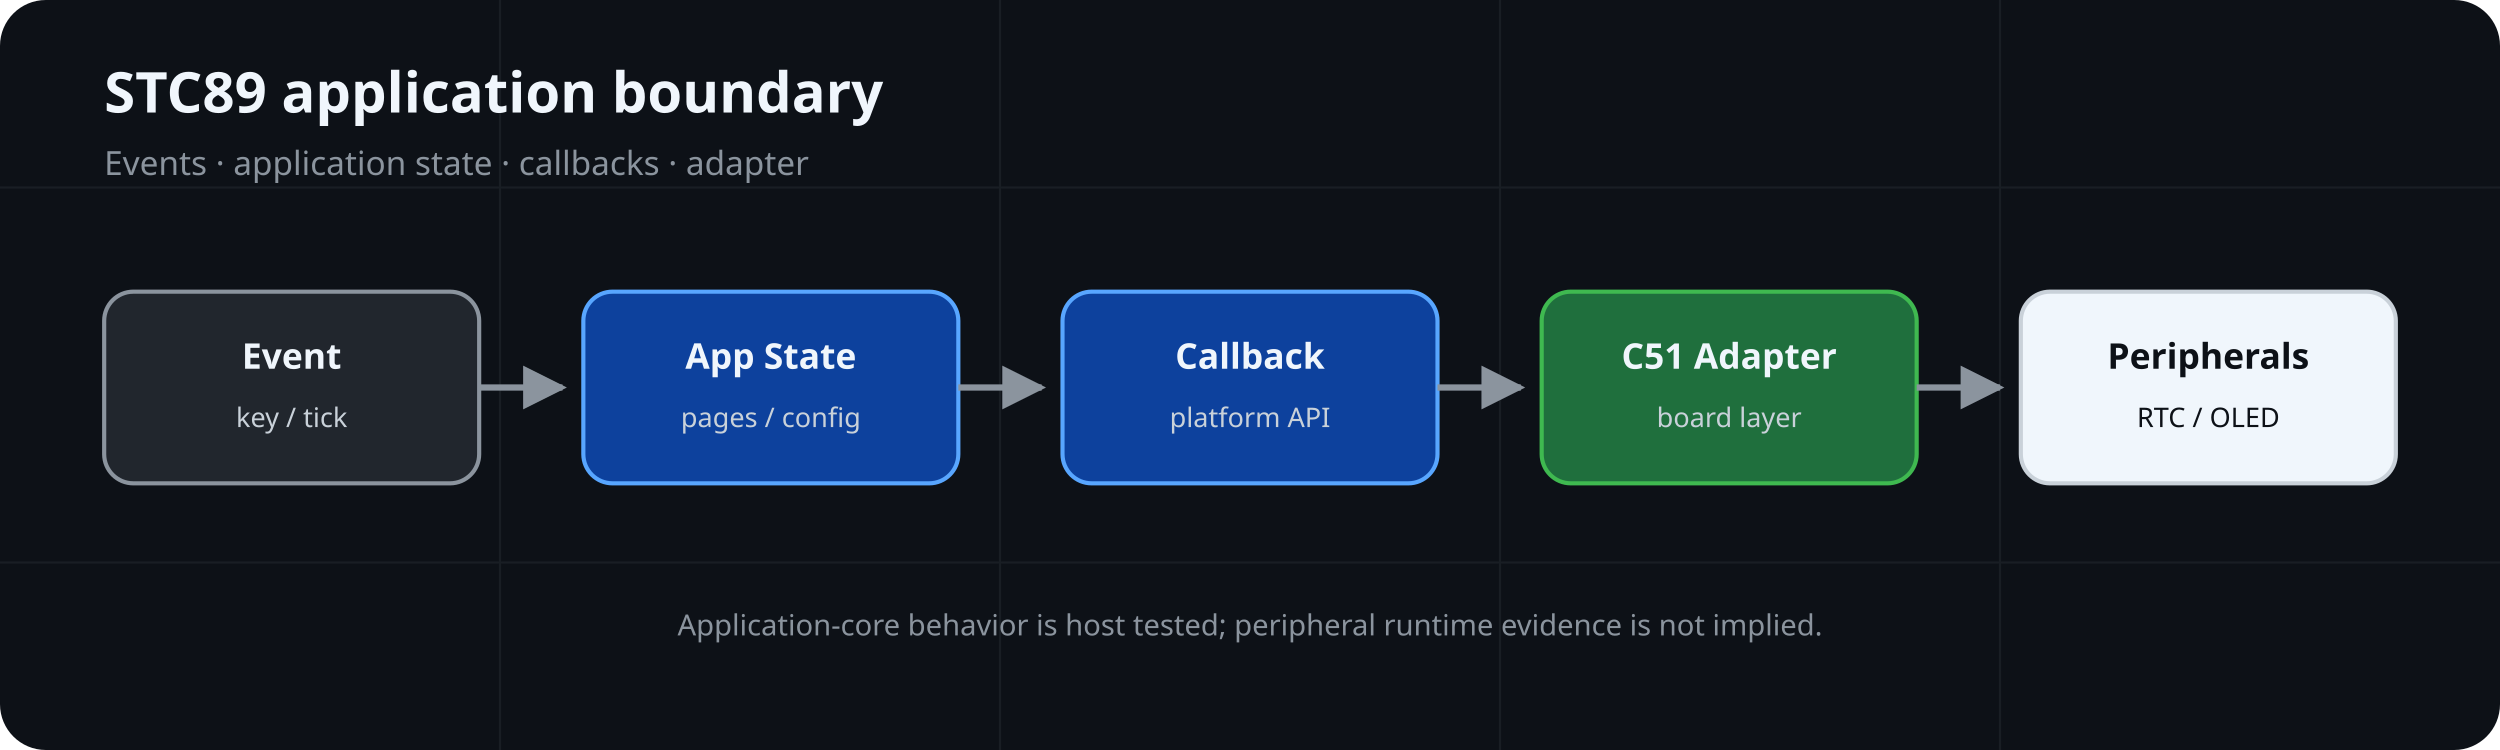
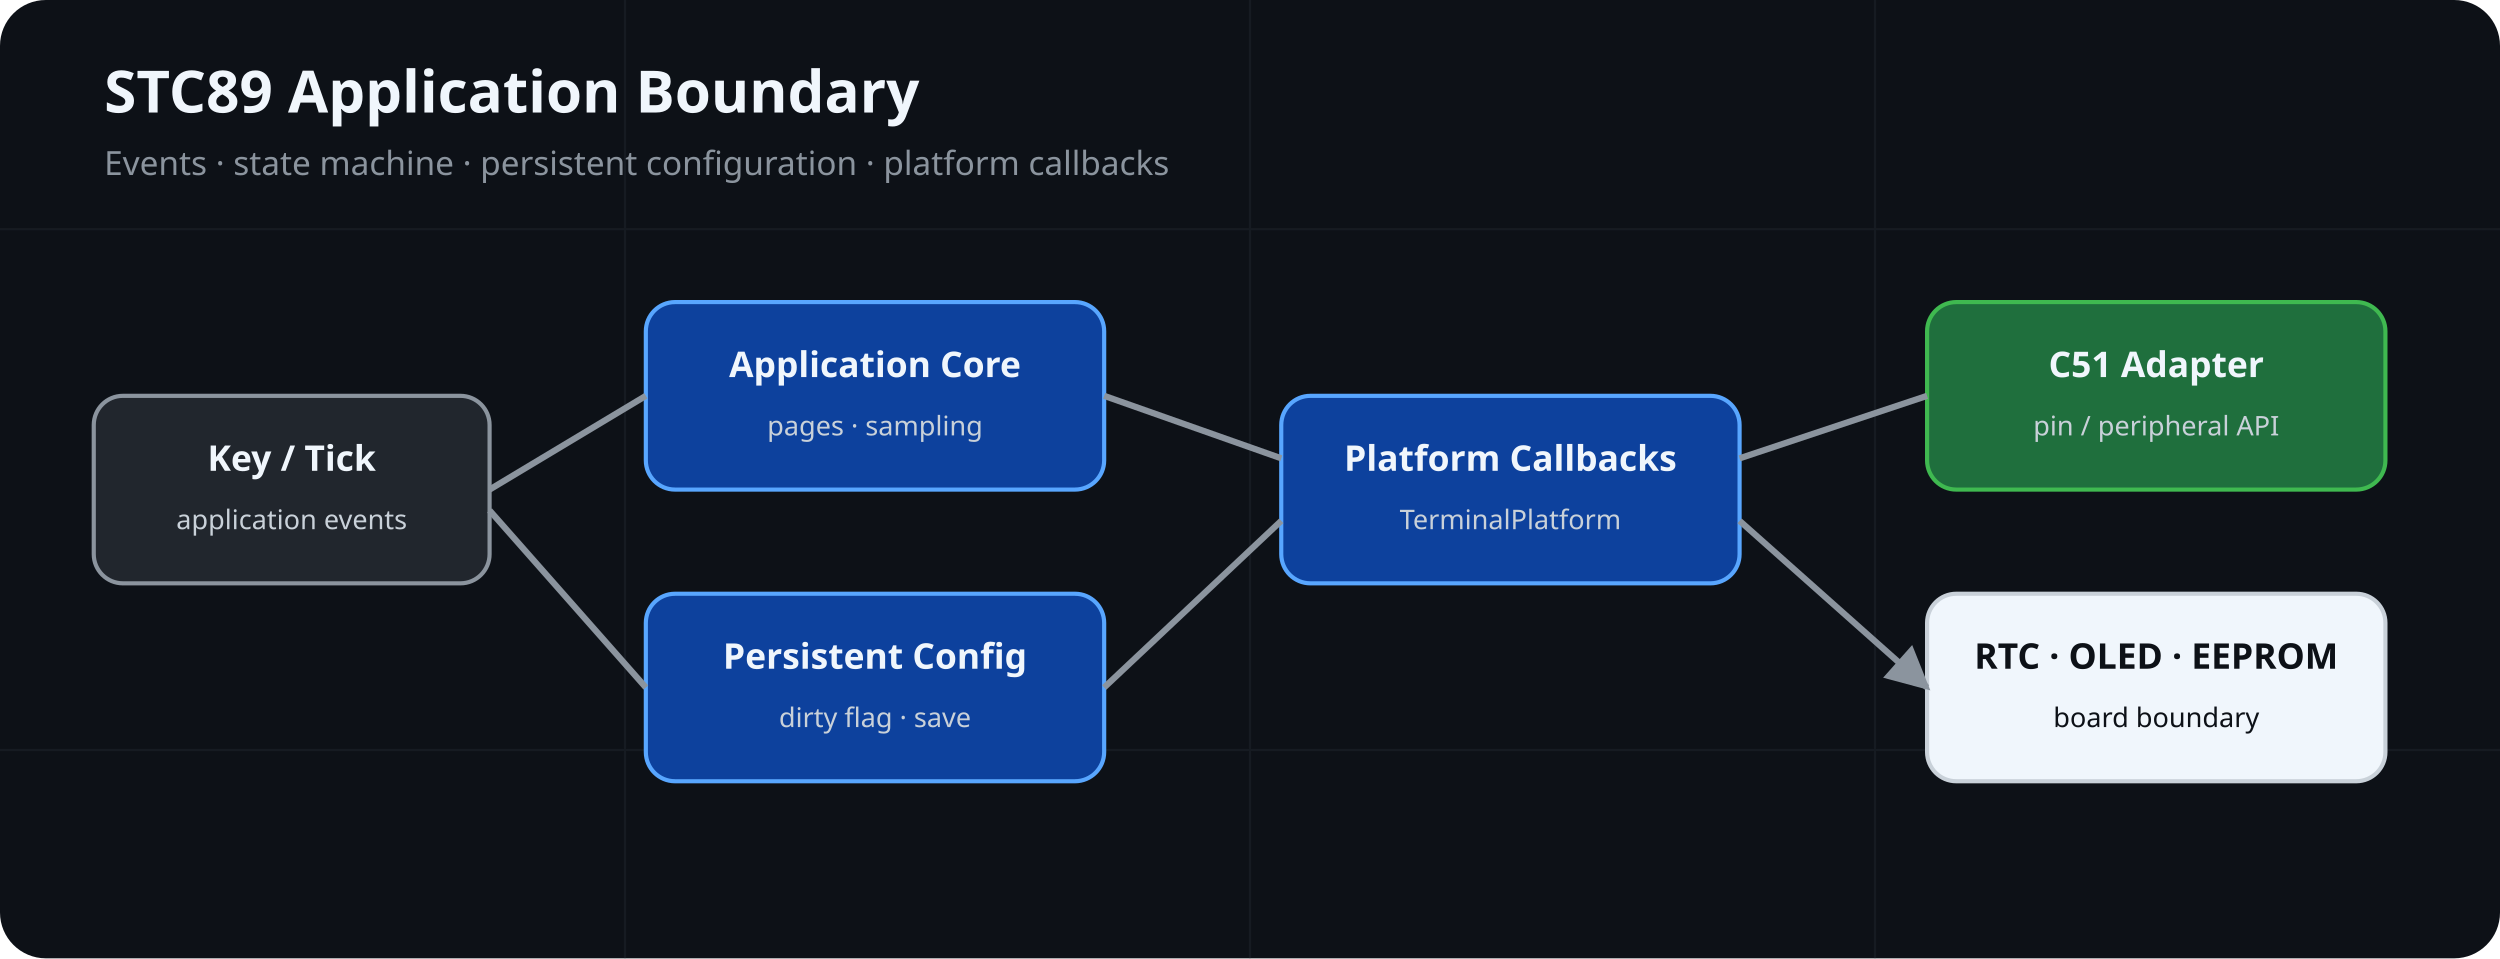
- <svg xmlns="http://www.w3.org/2000/svg" width="1200" height="360" viewBox="0 0 1200 360" role="img" aria-labelledby="title desc">
+ <svg xmlns="http://www.w3.org/2000/svg" width="1200" height="460" viewBox="0 0 1200 460" role="img" aria-labelledby="title desc">
  <defs>
    <marker id="arrow" viewBox="0 0 10 10" refX="9" refY="5" markerWidth="7" markerHeight="7" orient="auto">
      <path d="M0 0L10 5L0 10Z" fill="#8b949e" />
    </marker>
-     <style>
-       .bg{fill:#0d1117}.grid{stroke:#30363d;stroke-width:1;opacity:.35}.box{stroke-width:2}.input{fill:#21262d;stroke:#8b949e}.core{fill:#0d419d;stroke:#58a6ff}.hardware{fill:#1f6f3d;stroke:#3fb950}.output{fill:#f0f6fc;stroke:#c9d1d9}.title{font:700 27px system-ui,sans-serif;fill:#f0f6fc}.subtitle{font:16px system-ui,sans-serif;fill:#8b949e}.label{font:700 17px system-ui,sans-serif;fill:#f0f6fc;text-anchor:middle}.detail{font:13px system-ui,sans-serif;fill:#c9d1d9;text-anchor:middle}.dark{fill:#0d1117}.arrow{stroke:#8b949e;stroke-width:3;marker-end:url(#arrow)}.footer{font:14px system-ui,sans-serif;fill:#8b949e;text-anchor:middle}
-     </style>
+     <style>.bg{fill:#0d1117}.grid{stroke:#30363d;opacity:.28}.box{stroke-width:2}.input{fill:#21262d;stroke:#8b949e}.core{fill:#0d419d;stroke:#58a6ff}.hardware{fill:#1f6f3d;stroke:#3fb950}.output{fill:#f0f6fc;stroke:#c9d1d9}.title{font:700 28px system-ui,sans-serif;fill:#f0f6fc}.sub{font:16px system-ui,sans-serif;fill:#8b949e}.label{font:700 17px system-ui,sans-serif;fill:#f0f6fc;text-anchor:middle}.detail{font:13px system-ui,sans-serif;fill:#c9d1d9;text-anchor:middle}.dark{fill:#0d1117}.arrow{fill:none;stroke:#8b949e;stroke-width:3;marker-end:url(#arrow)}</style>
  </defs>
-   <rect class="bg" width="1200" height="360" rx="22" />
-   <path class="grid" d="M0 90H1200M0 270H1200M240 0V360M480 0V360M720 0V360M960 0V360" />
-   <text class="title" x="50" y="54">STC89 application boundary</text>
-   <text class="subtitle" x="50" y="84">Events · application state · callbacks · adapter</text>
-   <rect class="box input" x="50" y="140" width="180" height="92" rx="14" />
-   <text class="label" x="140" y="177">Event</text>
-   <text class="detail" x="140" y="205">key / tick</text>
-   <rect class="box core" x="280" y="140" width="180" height="92" rx="14" />
-   <text class="label" x="370" y="177">App State</text>
-   <text class="detail" x="370" y="205">pages / config</text>
-   <rect class="box core" x="510" y="140" width="180" height="92" rx="14" />
-   <text class="label" x="600" y="177">Callback</text>
-   <text class="detail" x="600" y="205">platform API</text>
-   <rect class="box hardware" x="740" y="140" width="180" height="92" rx="14" />
-   <text class="label" x="830" y="177">C51 Adapter</text>
-   <text class="detail" x="830" y="205">board layer</text>
-   <rect class="box output" x="970" y="140" width="180" height="92" rx="14" />
-   <text class="label dark" x="1060" y="177">Peripherals</text>
-   <text class="detail dark" x="1060" y="205">RTC / OLED</text>
-   <path class="arrow" d="M230 186H270" />
-   <path class="arrow" d="M460 186H500" />
-   <path class="arrow" d="M690 186H730" />
-   <path class="arrow" d="M920 186H960" />
-   <text class="footer" x="600" y="305">Application-core behavior is host tested; peripheral runtime evidence is not implied.</text>
+   <rect class="bg" width="1200" height="460" rx="22" />
+   <path class="grid" d="M0 110H1200M0 360H1200M300 0V460M600 0V460M900 0V460" />
+   <text class="title" x="50" y="54">STC89 Application Boundary</text>
+   <text class="sub" x="50" y="84">Events · state machine · persistent configuration · platform callbacks</text>
+   <rect class="box input" x="45" y="190" width="190" height="90" rx="14" />
+   <text class="label" x="140" y="226">Key / Tick</text>
+   <text class="detail" x="140" y="254">application events</text>
+   <rect class="box core" x="310" y="145" width="220" height="90" rx="14" />
+   <text class="label" x="420" y="181">Application Core</text>
+   <text class="detail" x="420" y="209">pages · sampling</text>
+   <rect class="box core" x="310" y="285" width="220" height="90" rx="14" />
+   <text class="label" x="420" y="321">Persistent Config</text>
+   <text class="detail" x="420" y="349">dirty flag · save</text>
+   <rect class="box core" x="615" y="190" width="220" height="90" rx="14" />
+   <text class="label" x="725" y="226">Platform Callbacks</text>
+   <text class="detail" x="725" y="254">TerminalPlatform</text>
+   <rect class="box hardware" x="925" y="145" width="220" height="90" rx="14" />
+   <text class="label" x="1035" y="181">C51 Adapter</text>
+   <text class="detail" x="1035" y="209">pin / peripheral API</text>
+   <rect class="box output" x="925" y="285" width="220" height="90" rx="14" />
+   <text class="label dark" x="1035" y="321">RTC · OLED · EEPROM</text>
+   <text class="detail dark" x="1035" y="349">board boundary</text>
+   <path class="arrow" d="M235 235L310 190M235 245L310 330M530 190L615 220M530 330L615 250M835 220L925 190M835 250L925 330" />
</svg>
